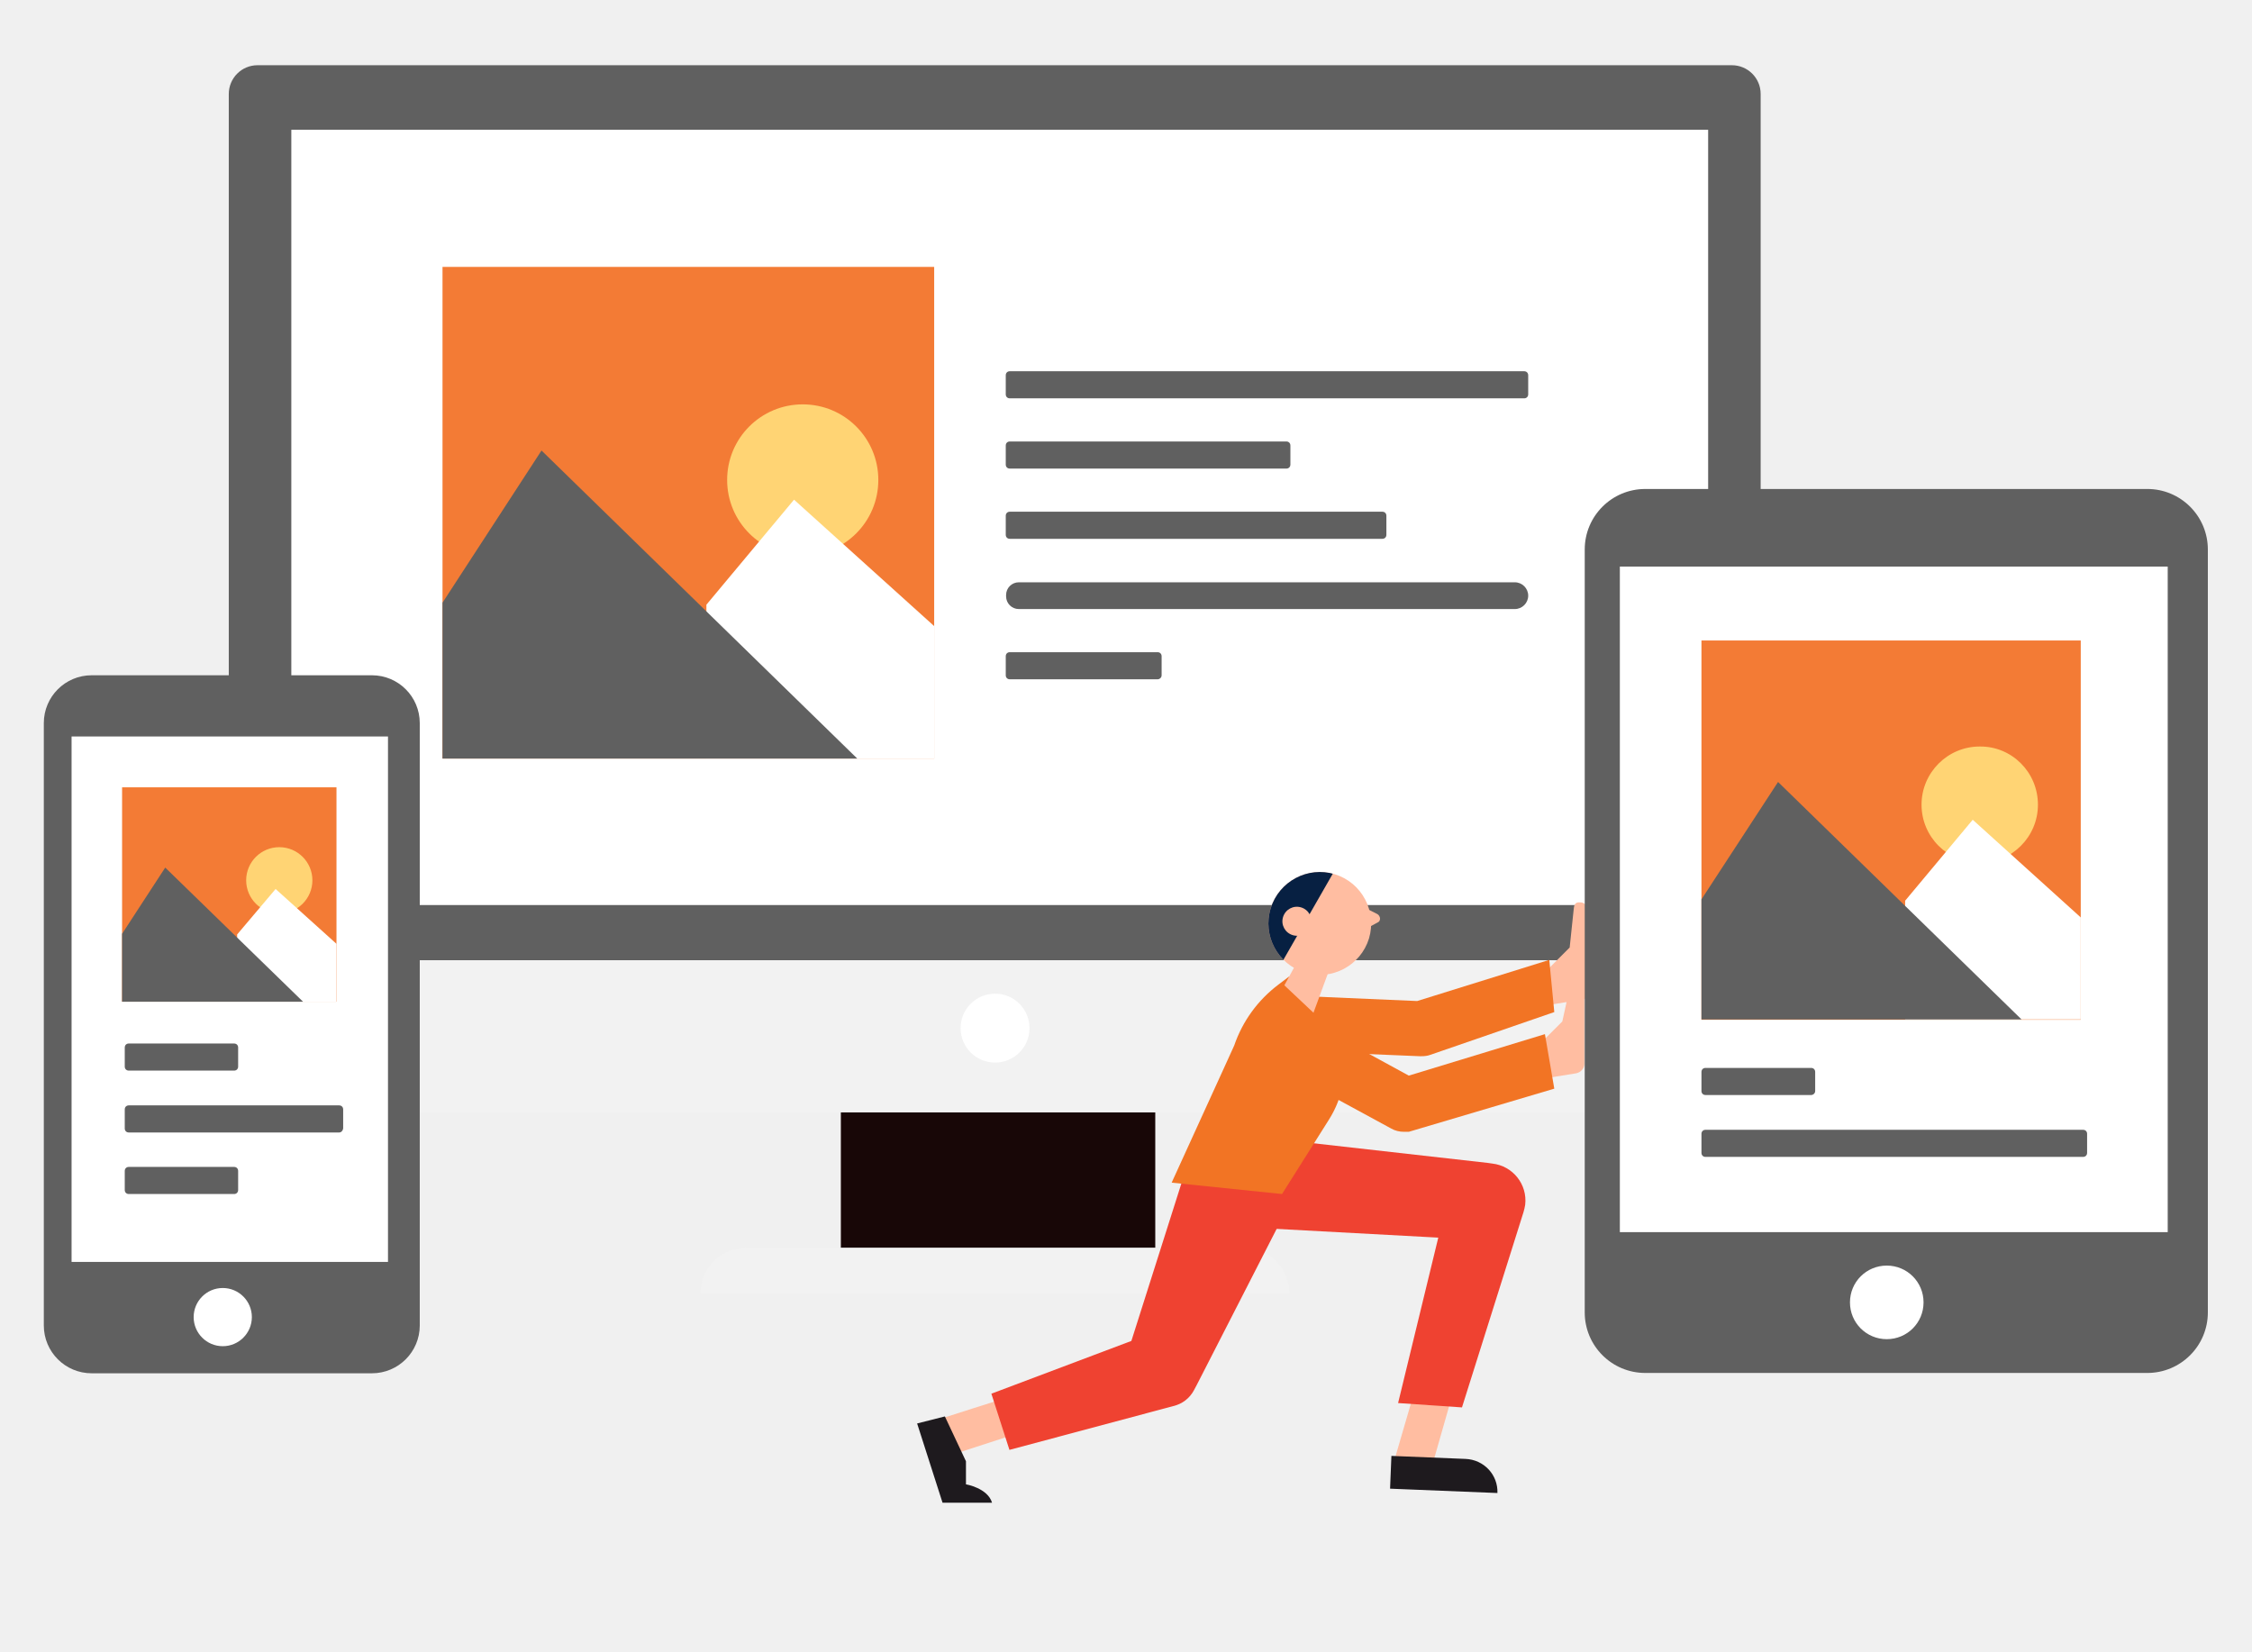
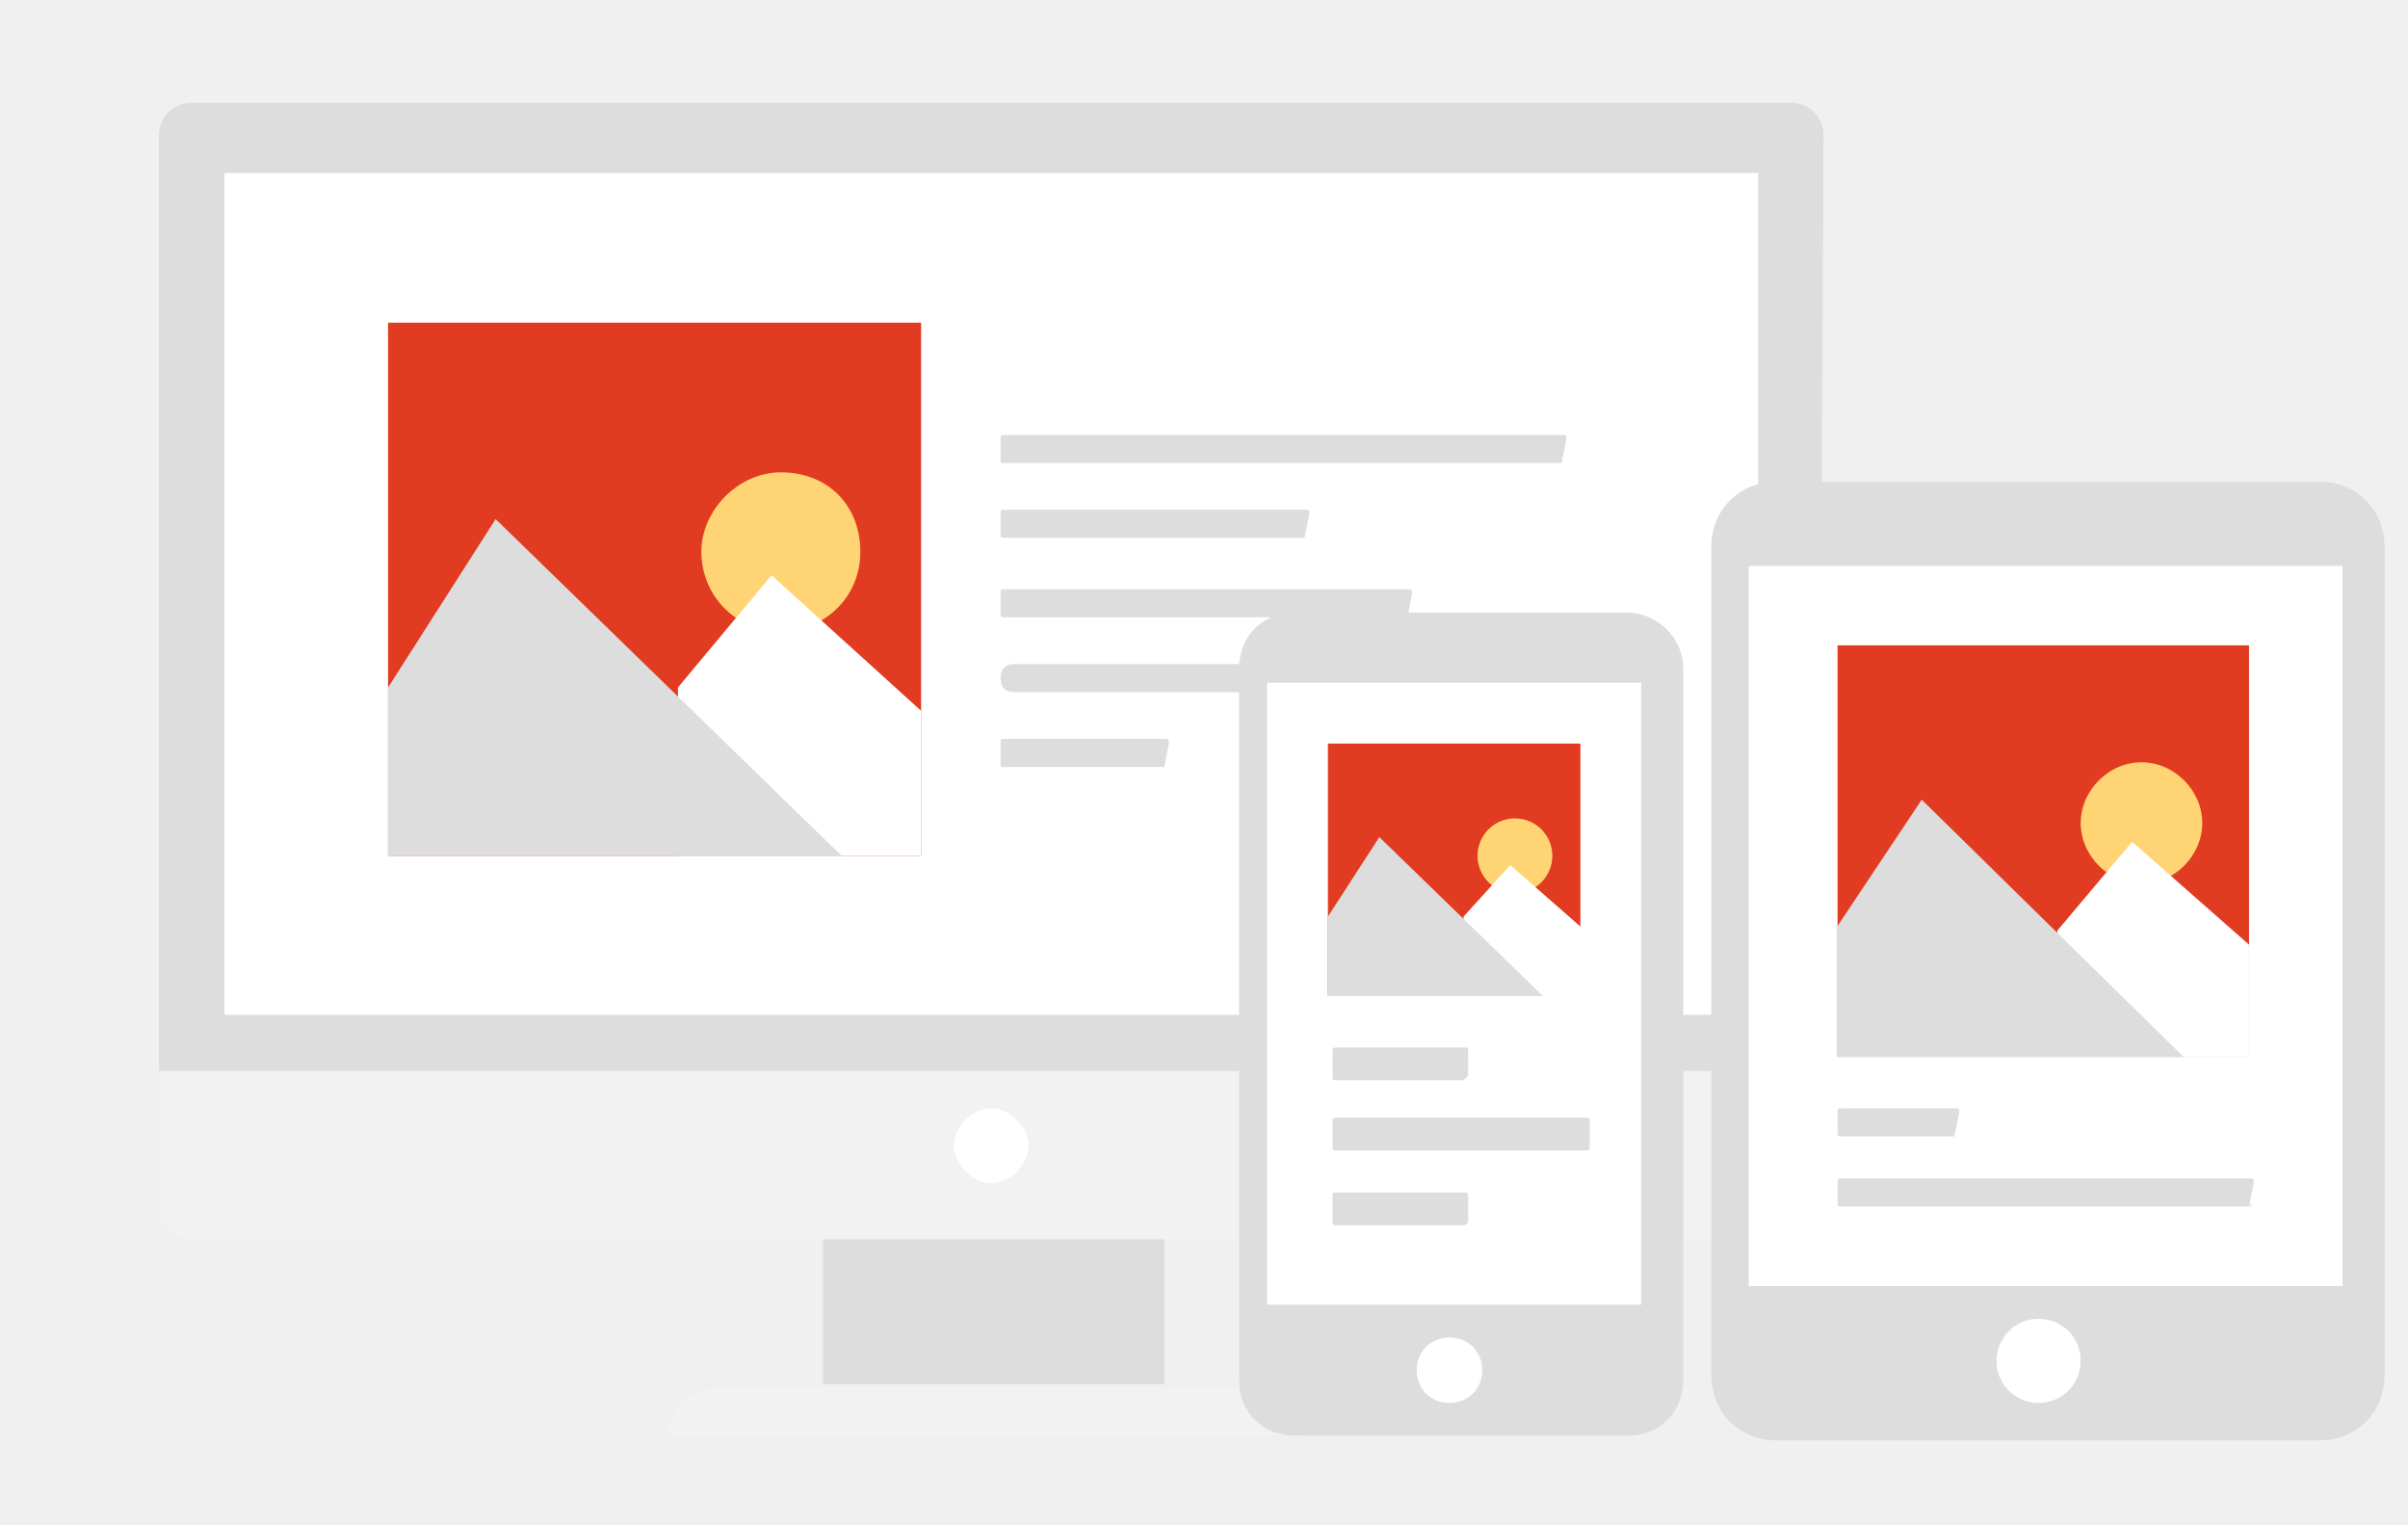
- <svg xmlns="http://www.w3.org/2000/svg" xmlns:xlink="http://www.w3.org/1999/xlink" version="1.1" id="Layer_1" x="0px" y="0px" viewBox="0 0 673.3 493.7" style="enable-background:new 0 0 673.3 493.7;" xml:space="preserve">
+ <svg xmlns="http://www.w3.org/2000/svg" version="1.1" id="Layer_1" x="0px" y="0px" viewBox="0 0 51.5 32.6" style="enable-background:new 0 0 51.5 32.6;" xml:space="preserve">
  <style type="text/css">
	.st0{fill:#F2F2F2;}
- 	.st1{fill:#180707;}
- 	.st2{fill:#606060;}
- 	.st3{fill:#FFFFFF;}
- 	.st4{fill:#F37B35;}
- 	.st5{fill:#FFD474;}
- 	.st6{fill:#FFBDA1;}
- 	.st7{fill:#1E1A1E;}
- 	.st8{fill:#F27424;}
- 	.st9{fill:#EF4231;}
- 	.st10{clip-path:url(#SVGID_2_);fill:#072042;}
+ 	.st1{fill:#DDDDDD;}
+ 	.st2{fill:#FFFFFF;}
+ 	.st3{fill:#E13B21;}
+ 	.st4{fill:#FFD474;}
</style>
-   <path class="st0" d="M517.1,332.6H77.7c-5.1,0-9.3-4.2-9.3-9.3v-37h458v37C526.4,328.5,522.3,332.6,517.1,332.6z" />
-   <rect x="251.4" y="332.6" class="st1" width="94" height="40.5" />
-   <path class="st2" d="M526.4,287.1h-458v-259c0-4.7,3.8-8.6,8.6-8.6h440.8c4.7,0,8.6,3.8,8.6,8.6V287.1z" />
-   <rect x="87.1" y="38.8" class="st3" width="423.6" height="231.8" />
-   <path class="st3" d="M307.8,307.4c0,5.7-4.6,10.3-10.3,10.3c-5.7,0-10.3-4.6-10.3-10.3c0-5.7,4.6-10.3,10.3-10.3  C303.2,297.1,307.8,301.7,307.8,307.4z" />
-   <path class="st0" d="M385.5,386.7H209.4l0,0c0-7.5,6.1-13.6,13.6-13.6h149C379.5,373.1,385.5,379.2,385.5,386.7L385.5,386.7z" />
-   <rect x="132.3" y="79.8" class="st4" width="147" height="147" />
-   <path class="st5" d="M262.6,143.5c0,12.5-10.1,22.6-22.6,22.6c-12.5,0-22.6-10.1-22.6-22.6c0-12.5,10.1-22.6,22.6-22.6  C252.5,120.9,262.6,131,262.6,143.5z" />
-   <polygon class="st3" points="211.2,180.8 237.4,149.4 279.3,187.2 279.3,226.8 211.2,226.8 " />
-   <polygon class="st2" points="132.3,180.2 161.9,134.7 256.3,226.8 132.3,226.8 " />
-   <path class="st2" d="M455.7,119.1H301.9c-0.7,0-1.2-0.5-1.2-1.2v-5.7c0-0.7,0.5-1.2,1.2-1.2h153.8c0.7,0,1.2,0.5,1.2,1.2v5.7  C456.9,118.6,456.4,119.1,455.7,119.1z" />
-   <path class="st2" d="M413.3,161.1H301.9c-0.7,0-1.2-0.5-1.2-1.2v-5.7c0-0.7,0.5-1.2,1.2-1.2h111.4c0.7,0,1.2,0.5,1.2,1.2v5.7  C414.5,160.6,414,161.1,413.3,161.1z" />
-   <path class="st2" d="M452.9,182.1H304.6c-2.1,0-3.8-1.7-3.8-3.8v-0.4c0-2.1,1.7-3.8,3.8-3.8h148.3c2.2,0,4,1.8,4,4l0,0  C456.9,180.3,455.1,182.1,452.9,182.1z" />
-   <path class="st2" d="M346.1,203.1h-44.2c-0.7,0-1.2-0.5-1.2-1.2v-5.7c0-0.7,0.5-1.2,1.2-1.2h44.2c0.7,0,1.2,0.5,1.2,1.2v5.7  C347.3,202.6,346.7,203.1,346.1,203.1z" />
-   <path class="st2" d="M384.6,140.1h-82.7c-0.7,0-1.2-0.5-1.2-1.2v-5.7c0-0.7,0.5-1.2,1.2-1.2h82.7c0.7,0,1.2,0.5,1.2,1.2v5.7  C385.8,139.6,385.3,140.1,384.6,140.1z" />
  <g>
    <g>
-       <path class="st6" d="M415.9,440.1c0.2-0.9,6.5-22.4,6.5-22.4l11.5,0.5l-6.4,22.4L415.9,440.1z" />
-       <path class="st7" d="M447.7,446.4l-32.1-1.3l0.4-9.8l22.1,0.9C443.7,436.4,447.9,441,447.7,446.4L447.7,446.4z" />
+       <path class="st0" d="M38.2,26.5H4.1c-0.4,0-0.7-0.3-0.7-0.7v-2.9h35.5v2.9C38.9,26.2,38.6,26.5,38.2,26.5z" />
+       <rect x="17.6" y="26.5" class="st1" width="7.3" height="3.1" />
+       <path class="st1" d="M38.9,22.9H3.4V2.9c0-0.4,0.3-0.7,0.7-0.7h34.2c0.4,0,0.7,0.3,0.7,0.7L38.9,22.9L38.9,22.9z" />
+       <rect x="4.8" y="3.7" class="st2" width="32.8" height="18" />
+       <path class="st2" d="M22,24.5c0,0.4-0.4,0.8-0.8,0.8s-0.8-0.4-0.8-0.8c0-0.4,0.4-0.8,0.8-0.8S22,24.1,22,24.5z" />
+       <path class="st0" d="M28,30.7H14.3l0,0c0-0.6,0.5-1,1-1h11.5C27.5,29.6,28,30.1,28,30.7L28,30.7z" />
+       <rect x="8.3" y="6.9" class="st3" width="11.4" height="11.4" />
+       <path class="st4" d="M18.4,11.8c0,1-0.8,1.7-1.7,1.7c-1,0-1.7-0.8-1.7-1.7s0.8-1.7,1.7-1.7C17.7,10.1,18.4,10.8,18.4,11.8z" />
+       <polygon class="st2" points="14.5,14.7 16.5,12.3 19.7,15.2 19.7,18.3 14.5,18.3   " />
+       <polygon class="st1" points="8.3,14.7 10.6,11.1 18,18.3 8.3,18.3   " />
+       <path class="st1" d="M33.4,9.9H21.5c-0.1,0-0.1,0-0.1-0.1V9.4c0-0.1,0-0.1,0.1-0.1h11.9c0.1,0,0.1,0,0.1,0.1L33.4,9.9    C33.5,9.9,33.5,9.9,33.4,9.9z" />
+       <path class="st1" d="M30.1,13.2h-8.6c-0.1,0-0.1,0-0.1-0.1v-0.4c0-0.1,0-0.1,0.1-0.1h8.6c0.1,0,0.1,0,0.1,0.1L30.1,13.2    C30.2,13.1,30.2,13.2,30.1,13.2z" />
+       <path class="st1" d="M33.2,14.8H21.7c-0.2,0-0.3-0.1-0.3-0.3v0c0-0.2,0.1-0.3,0.3-0.3h11.5c0.2,0,0.3,0.1,0.3,0.3l0,0    C33.5,14.7,33.4,14.8,33.2,14.8z" />
+       <path class="st1" d="M24.9,16.4h-3.4c-0.1,0-0.1,0-0.1-0.1v-0.4c0-0.1,0-0.1,0.1-0.1h3.4c0.1,0,0.1,0,0.1,0.1L24.9,16.4    C25,16.4,25,16.4,24.9,16.4z" />
+       <path class="st1" d="M27.9,11.5h-6.4c-0.1,0-0.1,0-0.1-0.1V11c0-0.1,0-0.1,0.1-0.1h6.4c0.1,0,0.1,0,0.1,0.1L27.9,11.5    C28,11.5,28,11.5,27.9,11.5z" />
    </g>
    <g>
-       <path class="st6" d="M279.3,424.8c0.8-0.3,22.3-7.1,22.3-7.1l6,9.8l-22.2,7.2L279.3,424.8z" />
-       <path class="st7" d="M282.5,423.5l6.3,13.4v6.9c0,0,6.5,1.1,7.8,5.5h-14.8l-7.6-23.7L282.5,423.5z" />
-       <path class="st6" d="M460.8,291.8l8.5-8.5l1.2-11.4c0.1-1.1,0.3-2,1.4-2.1l0.6,0c1,0,1.9,0.7,2.1,2l1.2,24c0.1,1.4-1,2.7-2.4,3    l-11.2,1.8L460.8,291.8z" />
-       <path class="st8" d="M424.9,315.8c-0.1,0-0.2,0-0.4,0l-38.5-1.6l0.7-16.5l37,1.6l39.5-12.3l1.5,15.6l-37.1,12.8    C426.8,315.7,425.9,315.8,424.9,315.8z" />
-       <path class="st9" d="M385.7,359.6l-27.9,54.5l-0.8,1.5c-1.3,2.5-3.6,4.2-6.2,4.8l-49,13.1l-5.4-16.8l47.5-17.9l-7,6.4l18.8-59.2    L385.7,359.6z" />
-       <path class="st9" d="M373,339.6l71.8,8.1l1.4,0.2c6.1,0.7,10.5,6.2,9.8,12.3c-0.1,0.7-0.3,1.5-0.5,2.2l-18.4,58.4l-19.1-1.3    l15.4-63.4l10.7,14.7l-72.2-3.9L373,339.6z" />
-       <path class="st8" d="M389.2,294.4l-3.7-2.5l-3.3,2.5c-6.1,4.6-10.7,10.9-13.2,18.2l-3,6.6l-15.7,34.4l33,3.4l14-22.2    C405.9,321.3,402.3,303.5,389.2,294.4z" />
-       <path class="st6" d="M458.6,313.9l8.5-8.5l2.5-11.4c0.1-1.1,0.3-2,1.4-2.1l0.6,0c1,0,1.9,0.7,2.1,2l0,24c0.1,1.4-1,2.7-2.4,3    l-11.2,1.8L458.6,313.9z" />
+       <path class="st1" d="M34.8,13.1h-7.1c-0.7,0-1.2,0.5-1.2,1.2v15.2c0,0.7,0.5,1.2,1.2,1.2h7.1c0.7,0,1.2-0.5,1.2-1.2V14.3    C36,13.6,35.4,13.1,34.8,13.1z" />
+       <path class="st2" d="M31,30c-0.4,0-0.7-0.3-0.7-0.7c0-0.4,0.3-0.7,0.7-0.7c0.4,0,0.7,0.3,0.7,0.7C31.7,29.7,31.4,30,31,30z" />
+       <rect x="27.1" y="14.6" class="st2" width="8" height="13.3" />
+       <rect x="28.4" y="15.9" class="st3" width="5.4" height="5.4" />
+       <circle class="st4" cx="32.4" cy="18.3" r="0.8" />
+       <polygon class="st2" points="31.3,19.6 32.3,18.5 33.9,19.9 33.9,21.3 31.3,21.3   " />
+       <polygon class="st1" points="28.4,19.6 29.5,17.9 33,21.3 28.4,21.3   " />
+       <path class="st1" d="M31.3,23.1h-2.7c-0.1,0-0.1,0-0.1-0.1v-0.5c0-0.1,0-0.1,0.1-0.1h2.7c0.1,0,0.1,0,0.1,0.1V23    C31.4,23,31.3,23.1,31.3,23.1z" />
+       <path class="st1" d="M31.3,26.2h-2.7c-0.1,0-0.1,0-0.1-0.1v-0.5c0-0.1,0-0.1,0.1-0.1h2.7c0.1,0,0.1,0,0.1,0.1v0.5    C31.4,26.2,31.3,26.2,31.3,26.2z" />
+       <path class="st1" d="M33.9,24.6h-5.3c-0.1,0-0.1,0-0.1-0.1v-0.5c0-0.1,0-0.1,0.1-0.1h5.3c0.1,0,0.1,0,0.1,0.1v0.5    C34,24.6,34,24.6,33.9,24.6z" />
+     </g>
+     <g>
      <g>
-         <polygon class="st6" points="388.2,286.9 384,294.6 392.7,302.8 398.5,287    " />
-         <g>
-           <path class="st6" d="M411.8,273.3l-3.4-1.7l-2.3,4.5l3.4,1l2.4-1.3C412.9,275.4,412.8,273.9,411.8,273.3z" />
-           <g>
-             <defs>
-               <path id="SVGID_1_" d="M409.3,280.6c-2.5,8.1-11.1,12.7-19.2,10.2c-8.1-2.5-12.7-11.1-10.2-19.2c2.5-8.1,11.1-12.7,19.2-10.2        C407.2,263.9,411.7,272.5,409.3,280.6z" />
-             </defs>
-             <use xlink:href="#SVGID_1_" style="overflow:visible;fill:#FFBDA1;" />
-             <clipPath id="SVGID_2_">
-               <use xlink:href="#SVGID_1_" style="overflow:visible;" />
-             </clipPath>
-             <polygon class="st10" points="400.9,257 380.6,292.4 375.3,266      " />
-           </g>
-           <path class="st6" d="M391.9,276.7c-0.7,2.3-3.1,3.6-5.4,2.9c-2.3-0.7-3.6-3.1-2.9-5.4c0.7-2.3,3.1-3.6,5.4-2.9      C391.3,272,392.6,274.4,391.9,276.7z" />
-         </g>
+         <path class="st1" d="M49.6,10.3H38c-0.8,0-1.4,0.6-1.4,1.4v17.7c0,0.8,0.6,1.4,1.4,1.4h11.6c0.8,0,1.4-0.6,1.4-1.4V11.7     C51,10.9,50.4,10.3,49.6,10.3z" />
+         <path class="st2" d="M43.6,30c-0.5,0-0.9-0.4-0.9-0.9c0-0.5,0.4-0.9,0.9-0.9c0.5,0,0.9,0.4,0.9,0.9C44.5,29.6,44.1,30,43.6,30z" />
      </g>
-       <path class="st8" d="M419.8,338.4c-1.4,0-2.7-0.3-3.9-1L373,314.1l7.9-14.5l40.3,22l40.7-12.4l2.8,16.3l-43.5,12.9    C420.7,338.4,420.3,338.4,419.8,338.4z" />
+       <rect x="37.4" y="12.1" class="st2" width="12.7" height="15.4" />
+       <rect x="39.3" y="13.8" class="st3" width="8.8" height="8.8" />
+       <path class="st4" d="M47.1,17.6c0,0.7-0.6,1.3-1.3,1.3c-0.7,0-1.3-0.6-1.3-1.3s0.6-1.3,1.3-1.3C46.5,16.3,47.1,16.9,47.1,17.6z" />
+       <polygon class="st2" points="44,19.9 45.6,18 48.1,20.2 48.1,22.6 44,22.6   " />
+       <polygon class="st1" points="39.3,19.8 41.1,17.1 46.7,22.6 39.3,22.6   " />
+       <path class="st1" d="M41.8,24.3h-2.4c-0.1,0-0.1,0-0.1-0.1v-0.4c0-0.1,0-0.1,0.1-0.1h2.4c0.1,0,0.1,0,0.1,0.1L41.8,24.3    C41.9,24.3,41.9,24.3,41.8,24.3z" />
+       <path class="st1" d="M48.1,25.8h-8.7c-0.1,0-0.1,0-0.1-0.1v-0.4c0-0.1,0-0.1,0.1-0.1h8.7c0.1,0,0.1,0,0.1,0.1L48.1,25.8    C48.2,25.7,48.2,25.8,48.1,25.8z" />
    </g>
  </g>
-   <path class="st2" d="M111.2,201.9H27.4c-7.9,0-14.3,6.4-14.3,14.3v180.1c0,7.9,6.4,14.3,14.3,14.3h83.8c7.9,0,14.3-6.4,14.3-14.3  V216.2C125.5,208.3,119.1,201.9,111.2,201.9z" />
-   <path class="st3" d="M66.6,402.5c-4.8,0-8.7-3.9-8.7-8.7s3.9-8.7,8.7-8.7s8.7,3.9,8.7,8.7S71.4,402.5,66.6,402.5z" />
-   <rect x="21.4" y="220.2" class="st3" width="94.6" height="157.1" />
-   <rect x="36.5" y="235.4" class="st4" width="64.1" height="64.1" />
-   <circle class="st5" cx="83.5" cy="263.2" r="9.9" />
-   <polygon class="st3" points="70.9,279.4 82.4,265.8 100.6,282.2 100.6,299.5 70.9,299.5 " />
-   <polygon class="st2" points="36.5,279.2 49.4,259.4 90.6,299.5 36.5,299.5 " />
-   <path class="st2" d="M70,320.1H38.5c-0.7,0-1.2-0.5-1.2-1.2v-5.7c0-0.7,0.5-1.2,1.2-1.2H70c0.7,0,1.2,0.5,1.2,1.2v5.7  C71.2,319.6,70.7,320.1,70,320.1z" />
-   <path class="st2" d="M70,357H38.5c-0.7,0-1.2-0.5-1.2-1.2v-5.7c0-0.7,0.5-1.2,1.2-1.2H70c0.7,0,1.2,0.5,1.2,1.2v5.7  C71.2,356.5,70.7,357,70,357z" />
-   <path class="st2" d="M101.4,338.6H38.5c-0.7,0-1.2-0.5-1.2-1.2v-5.7c0-0.7,0.5-1.2,1.2-1.2h62.9c0.7,0,1.2,0.5,1.2,1.2v5.7  C102.5,338.1,102,338.6,101.4,338.6z" />
-   <path class="st2" d="M642,146.2H491.9c-10,0-18.1,8.1-18.1,18.1v228.1c0,10,8.1,18.1,18.1,18.1H642c10,0,18.1-8.1,18.1-18.1V164.3  C660.1,154.3,652,146.2,642,146.2z" />
-   <path class="st3" d="M564.1,400.4c-6.1,0-11-4.9-11-11c0-6.1,4.9-11,11-11c6.1,0,11,4.9,11,11C575.1,395.5,570.2,400.4,564.1,400.4z  " />
-   <rect x="484.3" y="169.4" class="st3" width="163.8" height="199" />
-   <rect x="508.7" y="191.5" class="st4" width="113.4" height="113.4" />
-   <path class="st5" d="M609.3,240.6c0,9.6-7.8,17.4-17.4,17.4c-9.6,0-17.4-7.8-17.4-17.4c0-9.6,7.8-17.4,17.4-17.4  C601.5,223.1,609.3,230.9,609.3,240.6z" />
-   <polygon class="st3" points="569.6,269.3 589.8,245.1 622.1,274.3 622.1,304.8 569.6,304.8 " />
-   <polygon class="st2" points="508.7,268.9 531.6,233.8 604.4,304.8 508.7,304.8 " />
-   <path class="st2" d="M541.5,327.4h-31.6c-0.7,0-1.2-0.5-1.2-1.2v-5.7c0-0.7,0.5-1.2,1.2-1.2h31.6c0.7,0,1.2,0.5,1.2,1.2v5.7  C542.7,326.9,542.1,327.4,541.5,327.4z" />
-   <path class="st2" d="M622.8,345.9H509.9c-0.7,0-1.2-0.5-1.2-1.2V339c0-0.7,0.5-1.2,1.2-1.2h112.9c0.7,0,1.2,0.5,1.2,1.2v5.7  C624,345.4,623.5,345.9,622.8,345.9z" />
-   <g>
- </g>
-   <g>
- </g>
-   <g>
- </g>
-   <g>
- </g>
-   <g>
- </g>
-   <g>
- </g>
-   <g>
- </g>
-   <g>
- </g>
-   <g>
- </g>
-   <g>
- </g>
-   <g>
- </g>
-   <g>
- </g>
-   <g>
- </g>
-   <g>
- </g>
-   <g>
- </g>
</svg>
